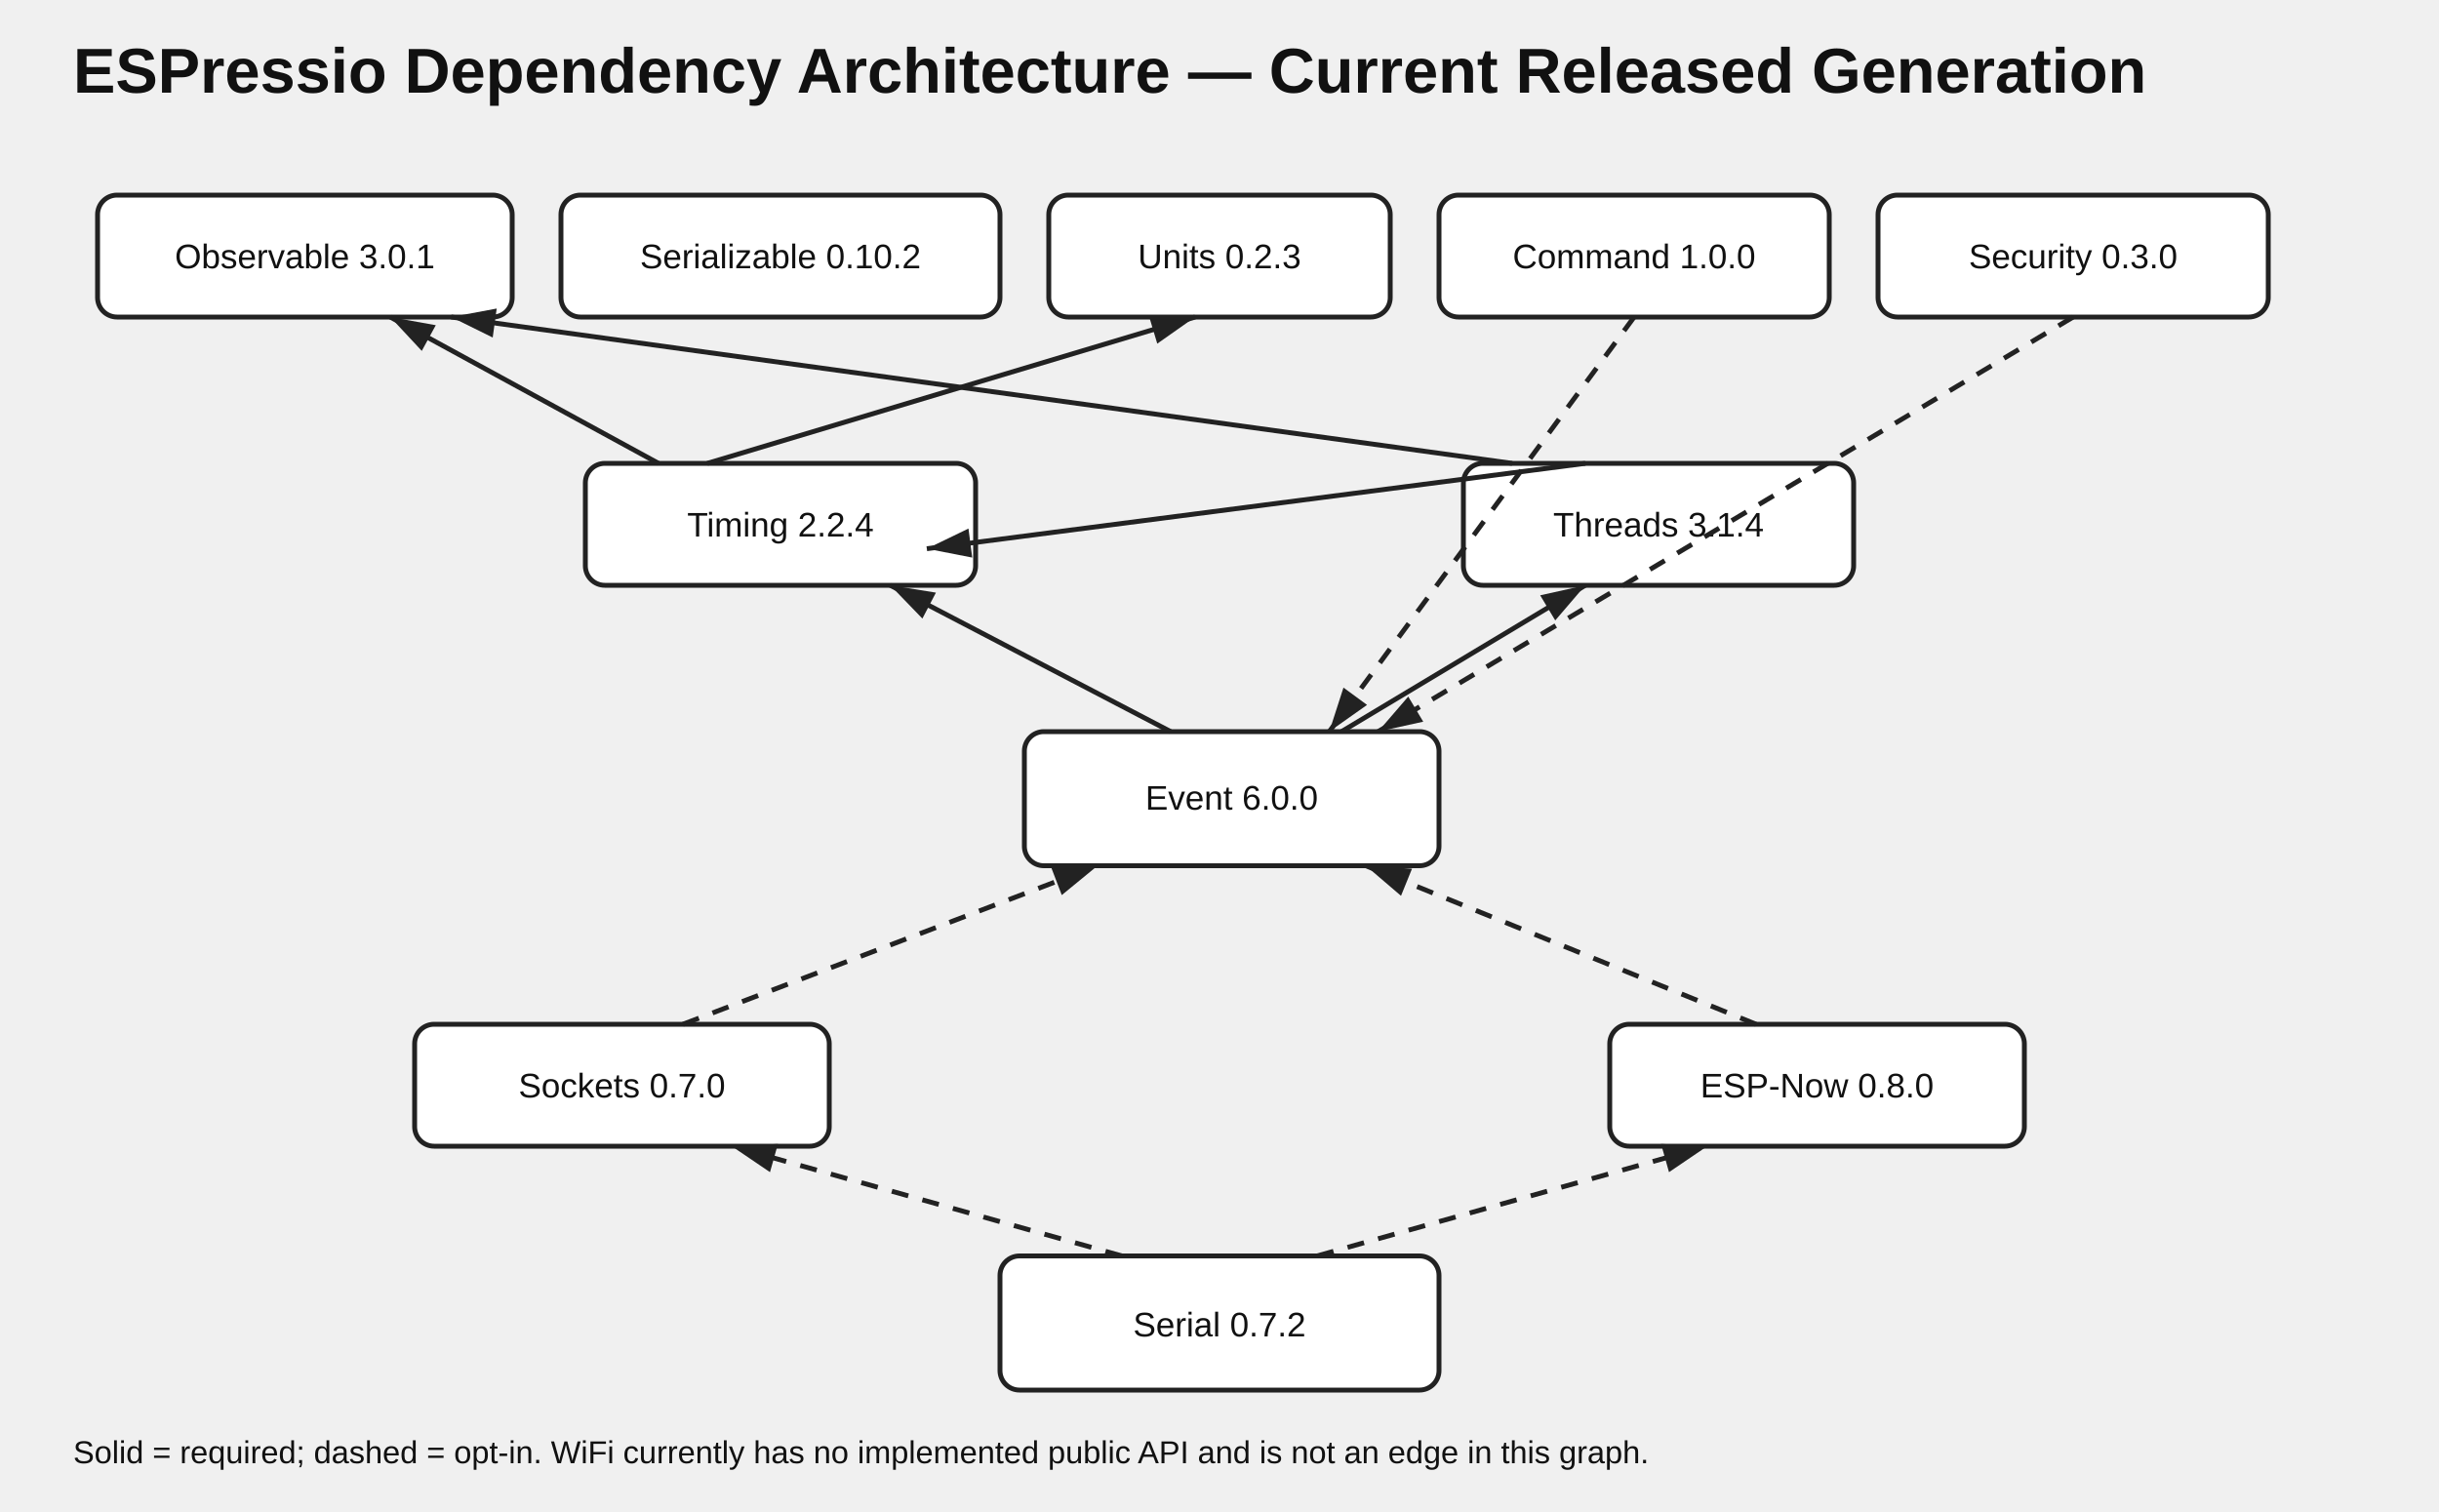
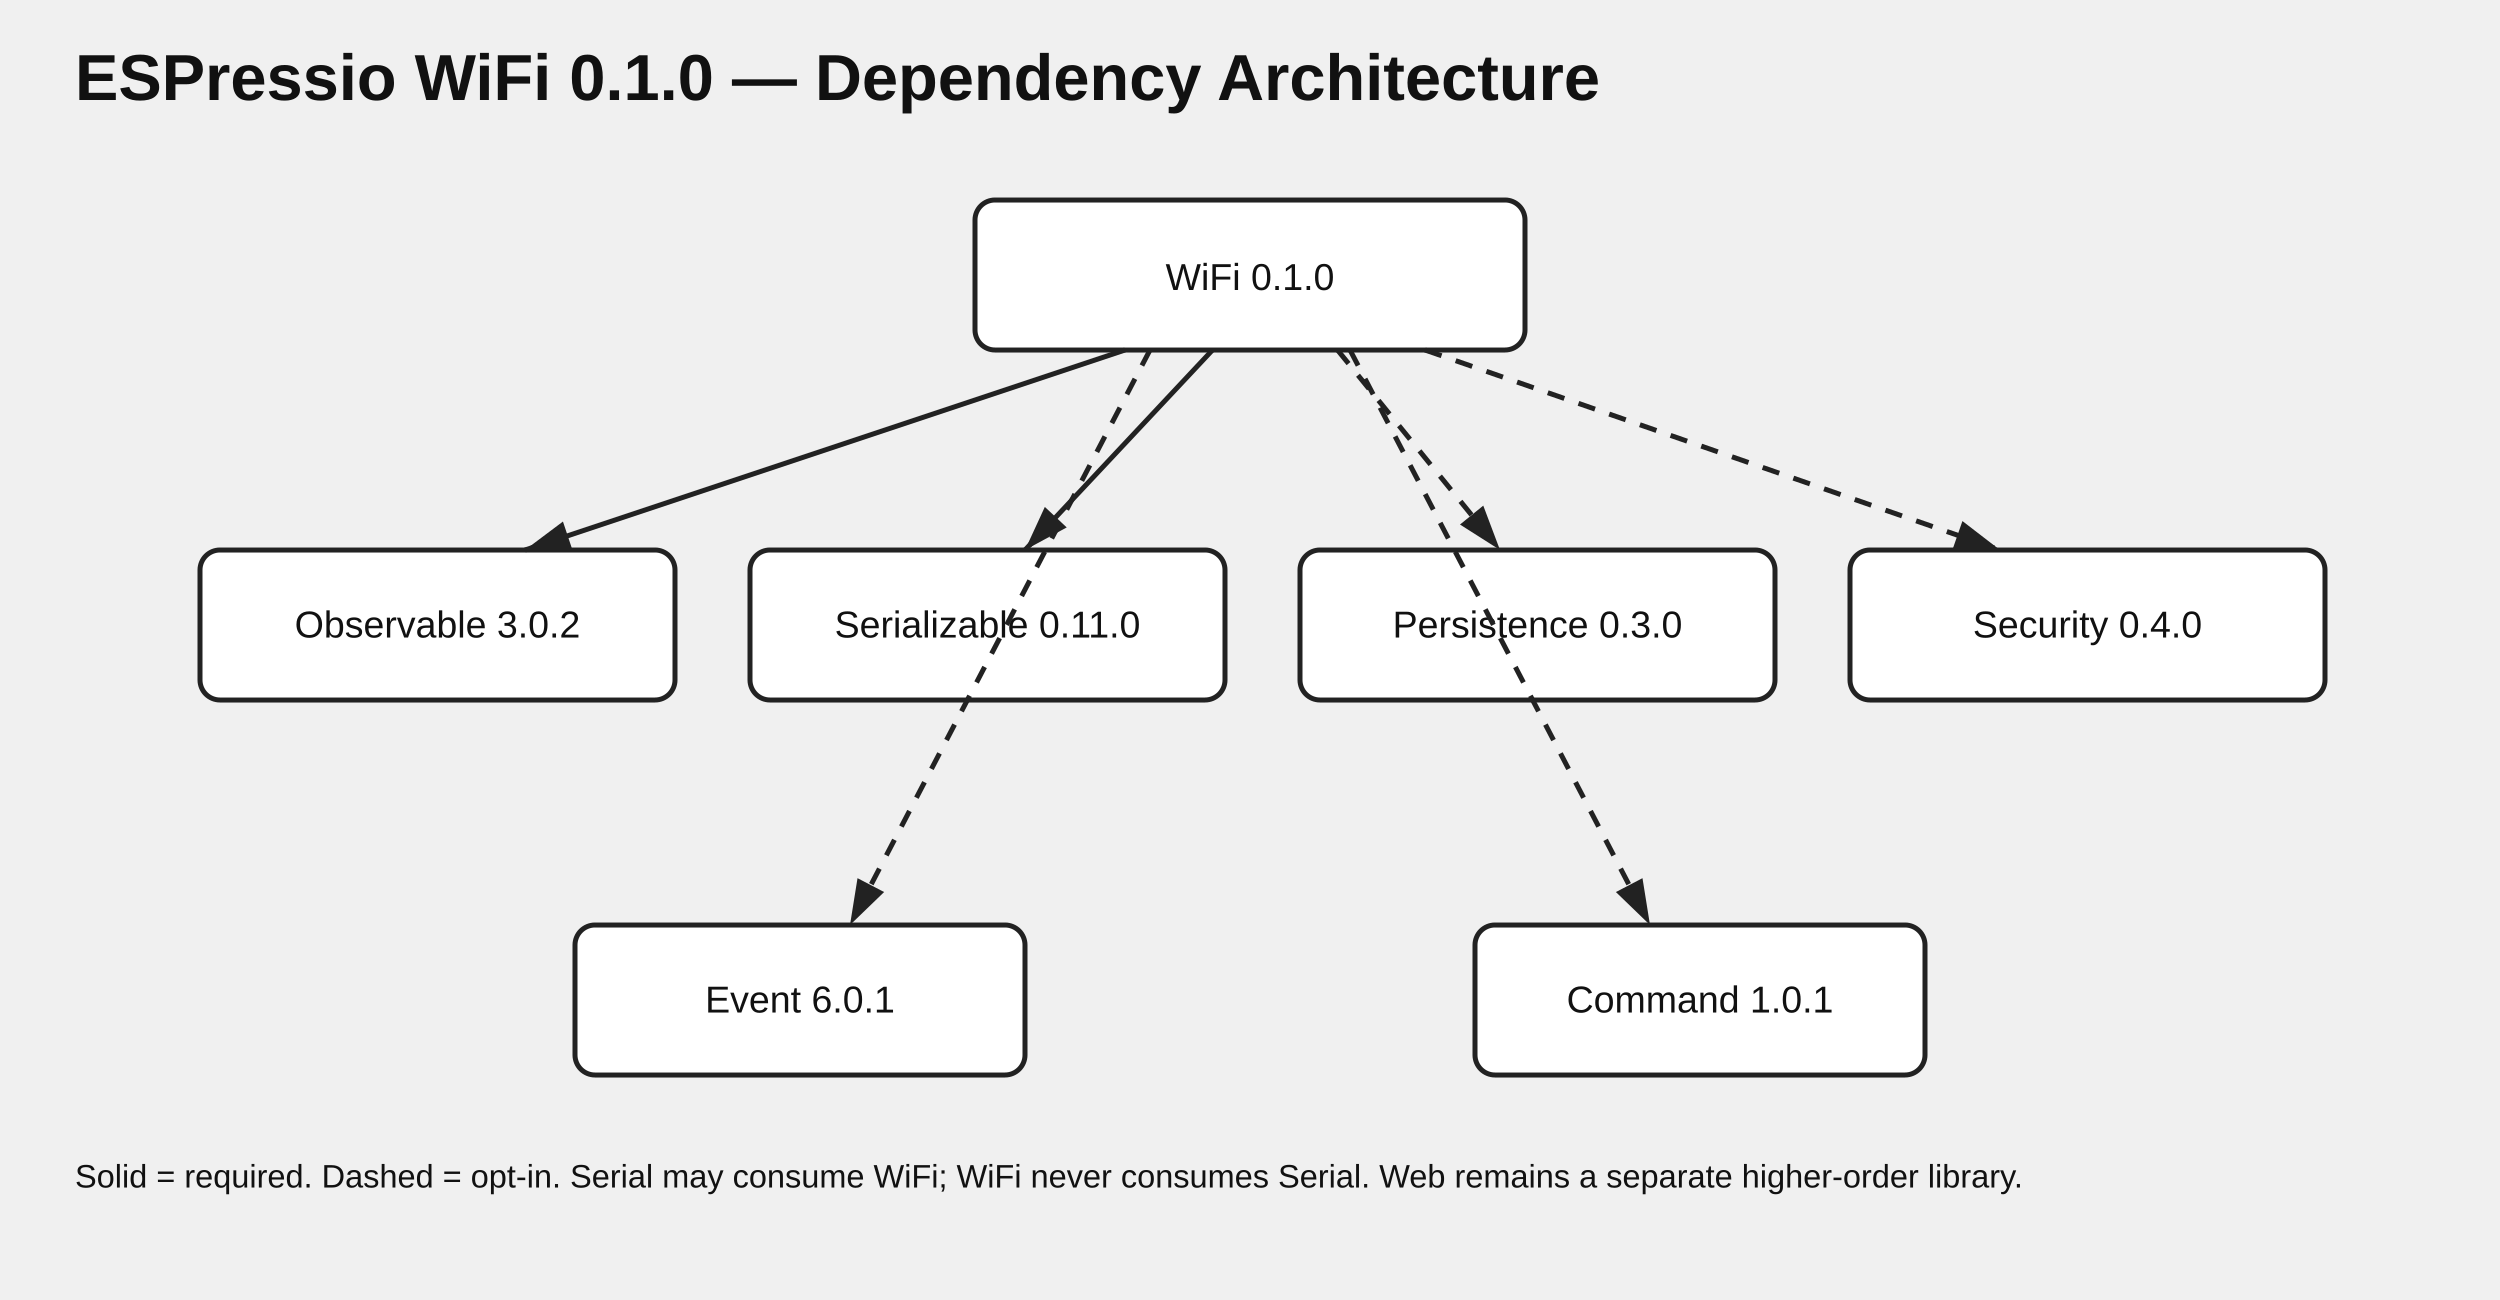
- <svg xmlns="http://www.w3.org/2000/svg" width="1000" height="620" viewBox="0 0 1000 620">
-   <style>text{font-family:Arial,sans-serif;fill:#111}.t{font-size:26px;font-weight:700}.n{fill:#fff;stroke:#222;stroke-width:2}.l{font-size:14px;text-anchor:middle}.e{stroke:#222;stroke-width:2;fill:none;marker-end:url(#a)}.o{stroke-dasharray:7 6}.note{font-size:13px}</style>
+ <svg xmlns="http://www.w3.org/2000/svg" width="1000" height="520" viewBox="0 0 1000 520">
+   <style>text{font-family:Arial,sans-serif;fill:#111}.t{font-size:26px;font-weight:700}.n{fill:#fff;stroke:#222;stroke-width:2}.l{font-size:15px;text-anchor:middle}.e{stroke:#222;stroke-width:2;fill:none;marker-end:url(#a)}.o{stroke-dasharray:7 6}.note{font-size:13px}</style>
  <defs>
    <marker id="a" markerWidth="10" markerHeight="10" refX="9" refY="3" orient="auto">
      <path d="M0,0 L0,6 L9,3 z" fill="#222" />
    </marker>
  </defs>
-   <text class="t" x="30" y="38">ESPressio Dependency Architecture — Current Released Generation</text>
-   <rect class="n" x="40" y="80" width="170" height="50" rx="8" />
-   <text class="l" x="125" y="110">Observable 3.0.1</text>
-   <rect class="n" x="230" y="80" width="180" height="50" rx="8" />
-   <text class="l" x="320" y="110">Serializable 0.10.2</text>
-   <rect class="n" x="430" y="80" width="140" height="50" rx="8" />
-   <text class="l" x="500" y="110">Units 0.2.3</text>
-   <rect class="n" x="590" y="80" width="160" height="50" rx="8" />
-   <text class="l" x="670" y="110">Command 1.0.0</text>
-   <rect class="n" x="770" y="80" width="160" height="50" rx="8" />
-   <text class="l" x="850" y="110">Security 0.3.0</text>
-   <rect class="n" x="240" y="190" width="160" height="50" rx="8" />
-   <text class="l" x="320" y="220">Timing 2.2.4</text>
-   <rect class="n" x="600" y="190" width="160" height="50" rx="8" />
-   <text class="l" x="680" y="220">Threads 3.1.4</text>
-   <rect class="n" x="420" y="300" width="170" height="55" rx="8" />
-   <text class="l" x="505" y="332">Event 6.0.0</text>
-   <rect class="n" x="170" y="420" width="170" height="50" rx="8" />
-   <text class="l" x="255" y="450">Sockets 0.7.0</text>
-   <rect class="n" x="660" y="420" width="170" height="50" rx="8" />
-   <text class="l" x="745" y="450">ESP-Now 0.8.0</text>
-   <rect class="n" x="410" y="515" width="180" height="55" rx="8" />
-   <text class="l" x="500" y="548">Serial 0.7.2</text>
-   <path class="e" d="M290 190 L490 130" />
-   <path class="e" d="M270 190 L160 130" />
-   <path class="e" d="M650 190 L380 225" />
-   <path class="e" d="M620 190 L185 130" />
-   <path class="e" d="M480 300 L365 240" />
-   <path class="e" d="M550 300 L650 240" />
-   <path class="o e" d="M670 130 L545 300" />
-   <path class="o e" d="M850 130 L565 300" />
-   <path class="o e" d="M280 420 L450 355" />
-   <path class="o e" d="M720 420 L560 355" />
-   <path class="o e" d="M460 515 L300 470" />
-   <path class="o e" d="M540 515 L700 470" />
-   <text class="note" x="30" y="600">Solid = required; dashed = opt-in. WiFi currently has no implemented public API and is not an edge in this graph.</text>
+   <text class="t" x="30" y="40">ESPressio WiFi 0.1.0 — Dependency Architecture</text>
+   <rect class="n" x="390" y="80" width="220" height="60" rx="8" />
+   <text class="l" x="500" y="116">WiFi 0.1.0</text>
+   <rect class="n" x="80" y="220" width="190" height="60" rx="8" />
+   <text class="l" x="175" y="255">Observable 3.0.2</text>
+   <rect class="n" x="300" y="220" width="190" height="60" rx="8" />
+   <text class="l" x="395" y="255">Serializable 0.11.0</text>
+   <rect class="n" x="520" y="220" width="190" height="60" rx="8" />
+   <text class="l" x="615" y="255">Persistence 0.3.0</text>
+   <rect class="n" x="740" y="220" width="190" height="60" rx="8" />
+   <text class="l" x="835" y="255">Security 0.4.0</text>
+   <rect class="n" x="230" y="370" width="180" height="60" rx="8" />
+   <text class="l" x="320" y="405">Event 6.0.1</text>
+   <rect class="n" x="590" y="370" width="180" height="60" rx="8" />
+   <text class="l" x="680" y="405">Command 1.0.1</text>
+   <path class="e" d="M450 140 L210 220" />
+   <path class="e" d="M485 140 L410 220" />
+   <path class="o e" d="M535 140 L600 220" />
+   <path class="o e" d="M570 140 L800 220" />
+   <path class="o e" d="M460 140 L340 370" />
+   <path class="o e" d="M540 140 L660 370" />
+   <text class="note" x="30" y="475">Solid = required. Dashed = opt-in. Serial may consume WiFi; WiFi never consumes Serial. Web remains a separate higher-order library.</text>
</svg>
